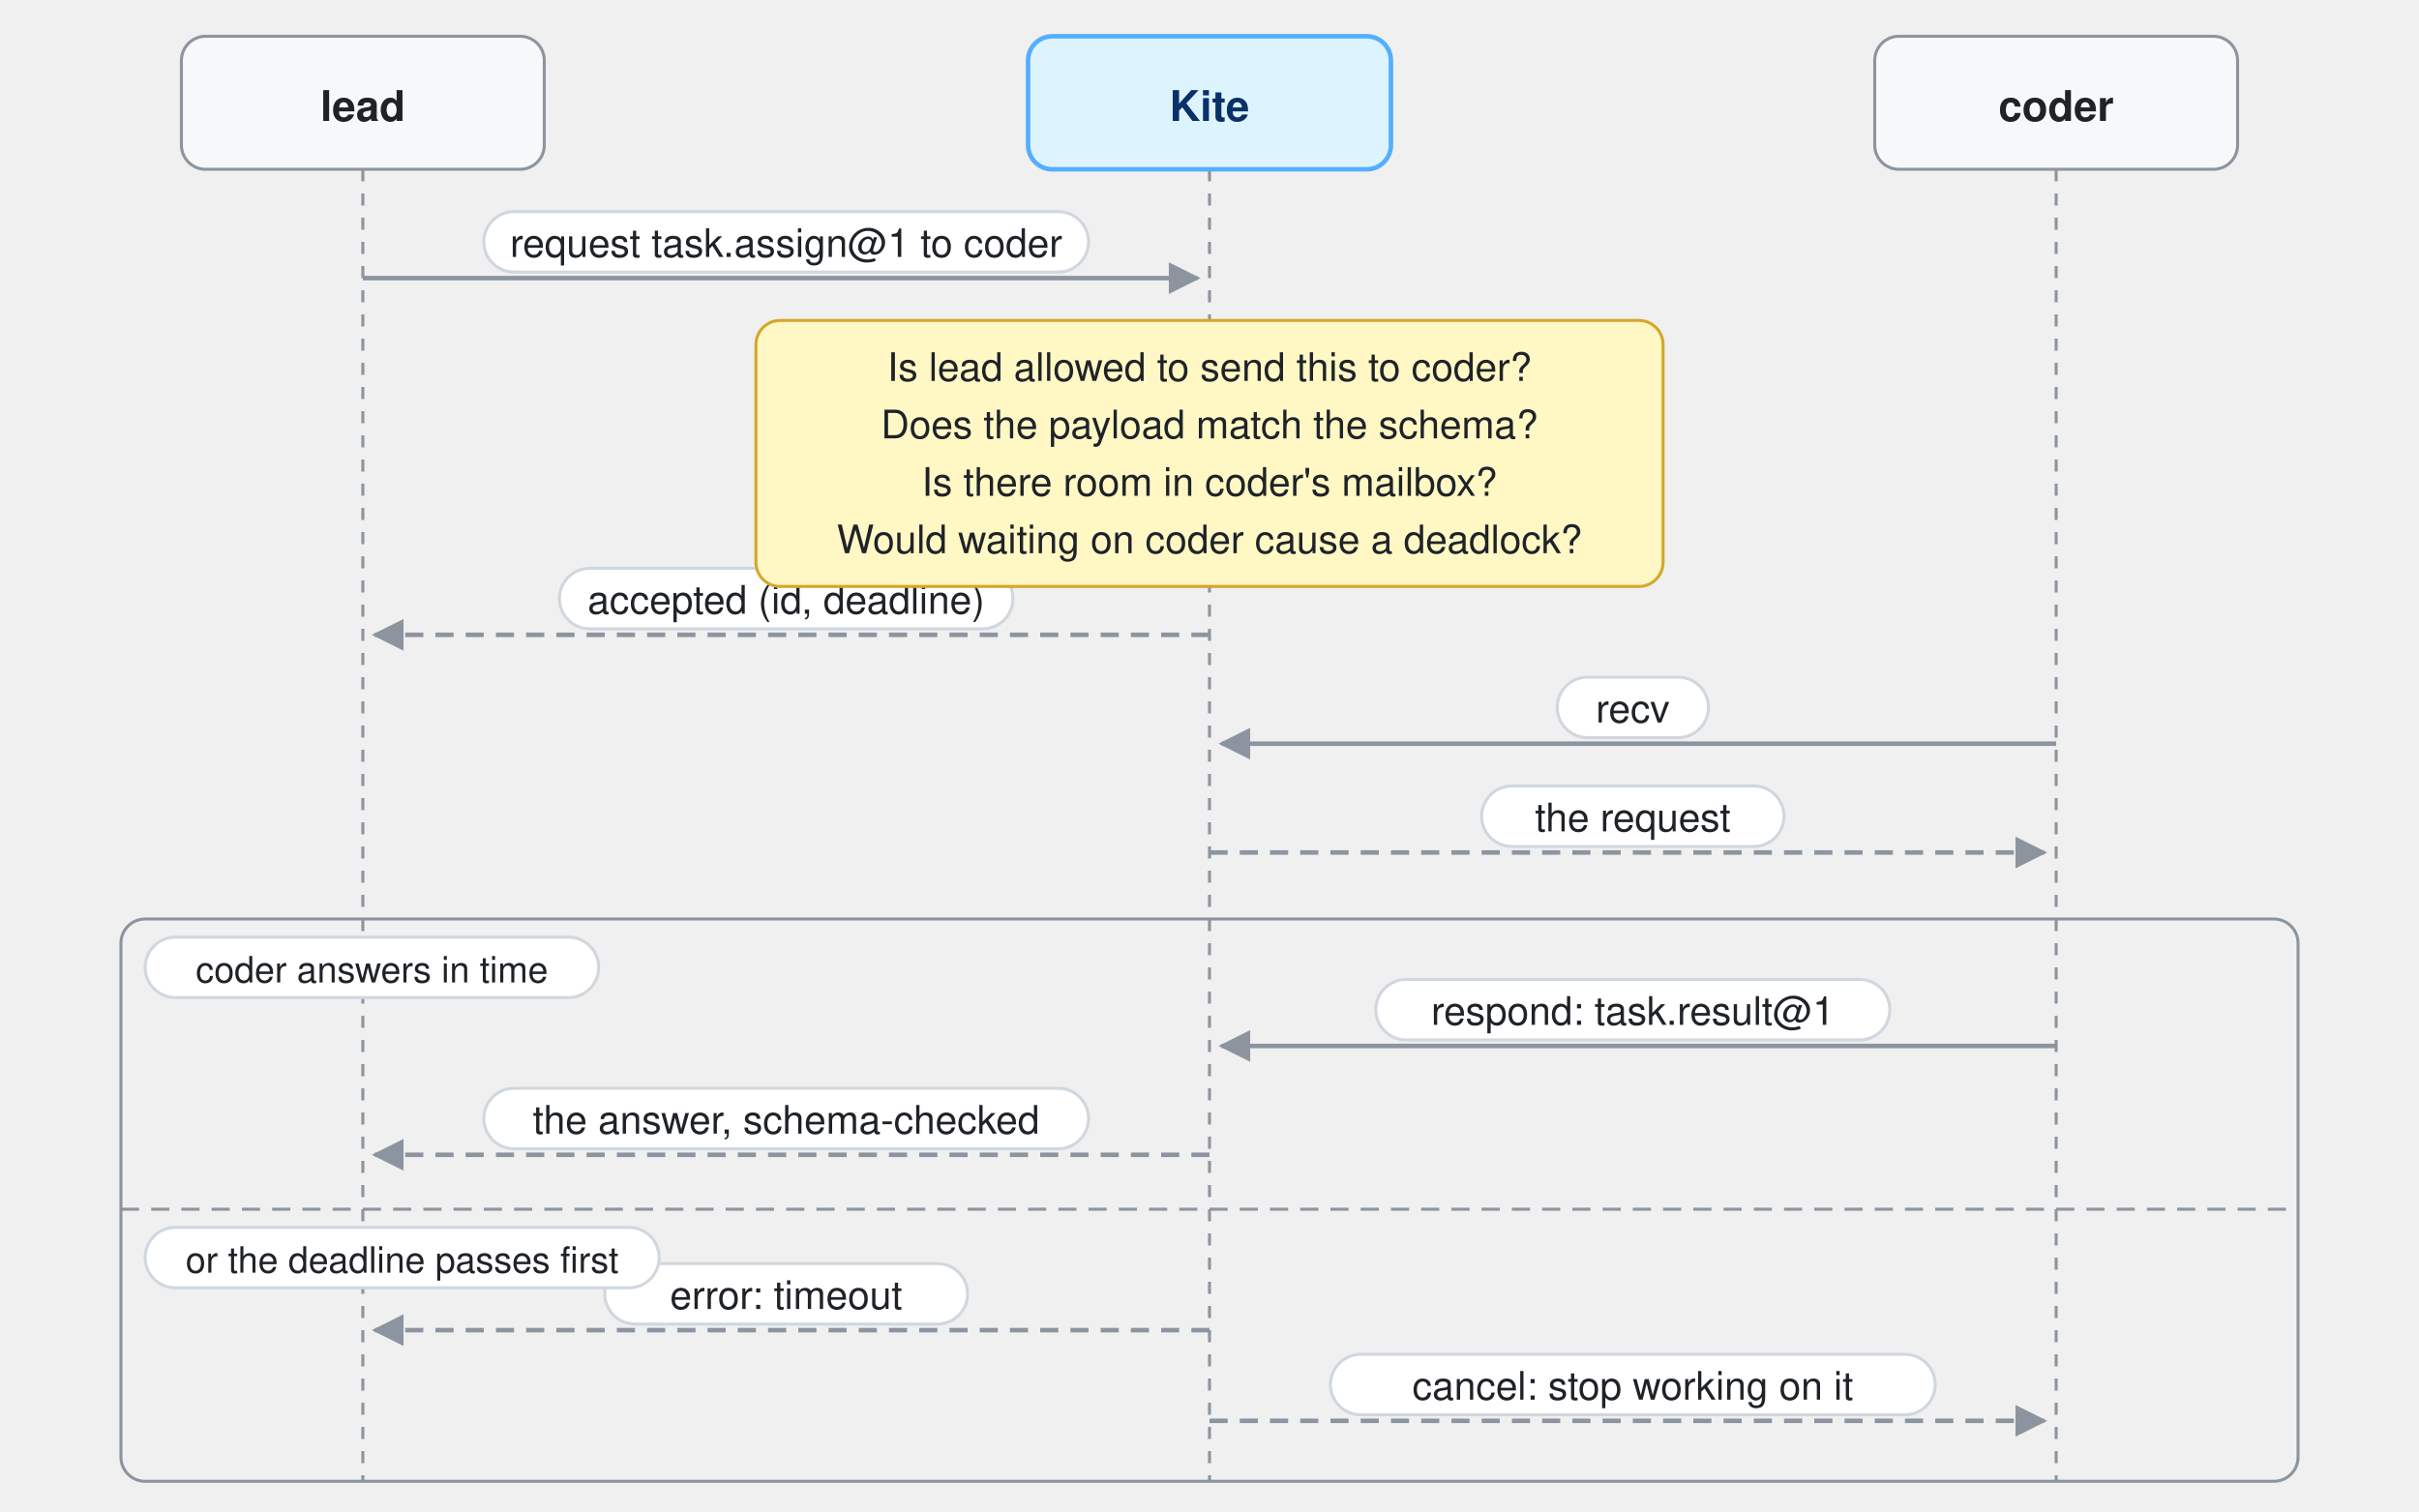
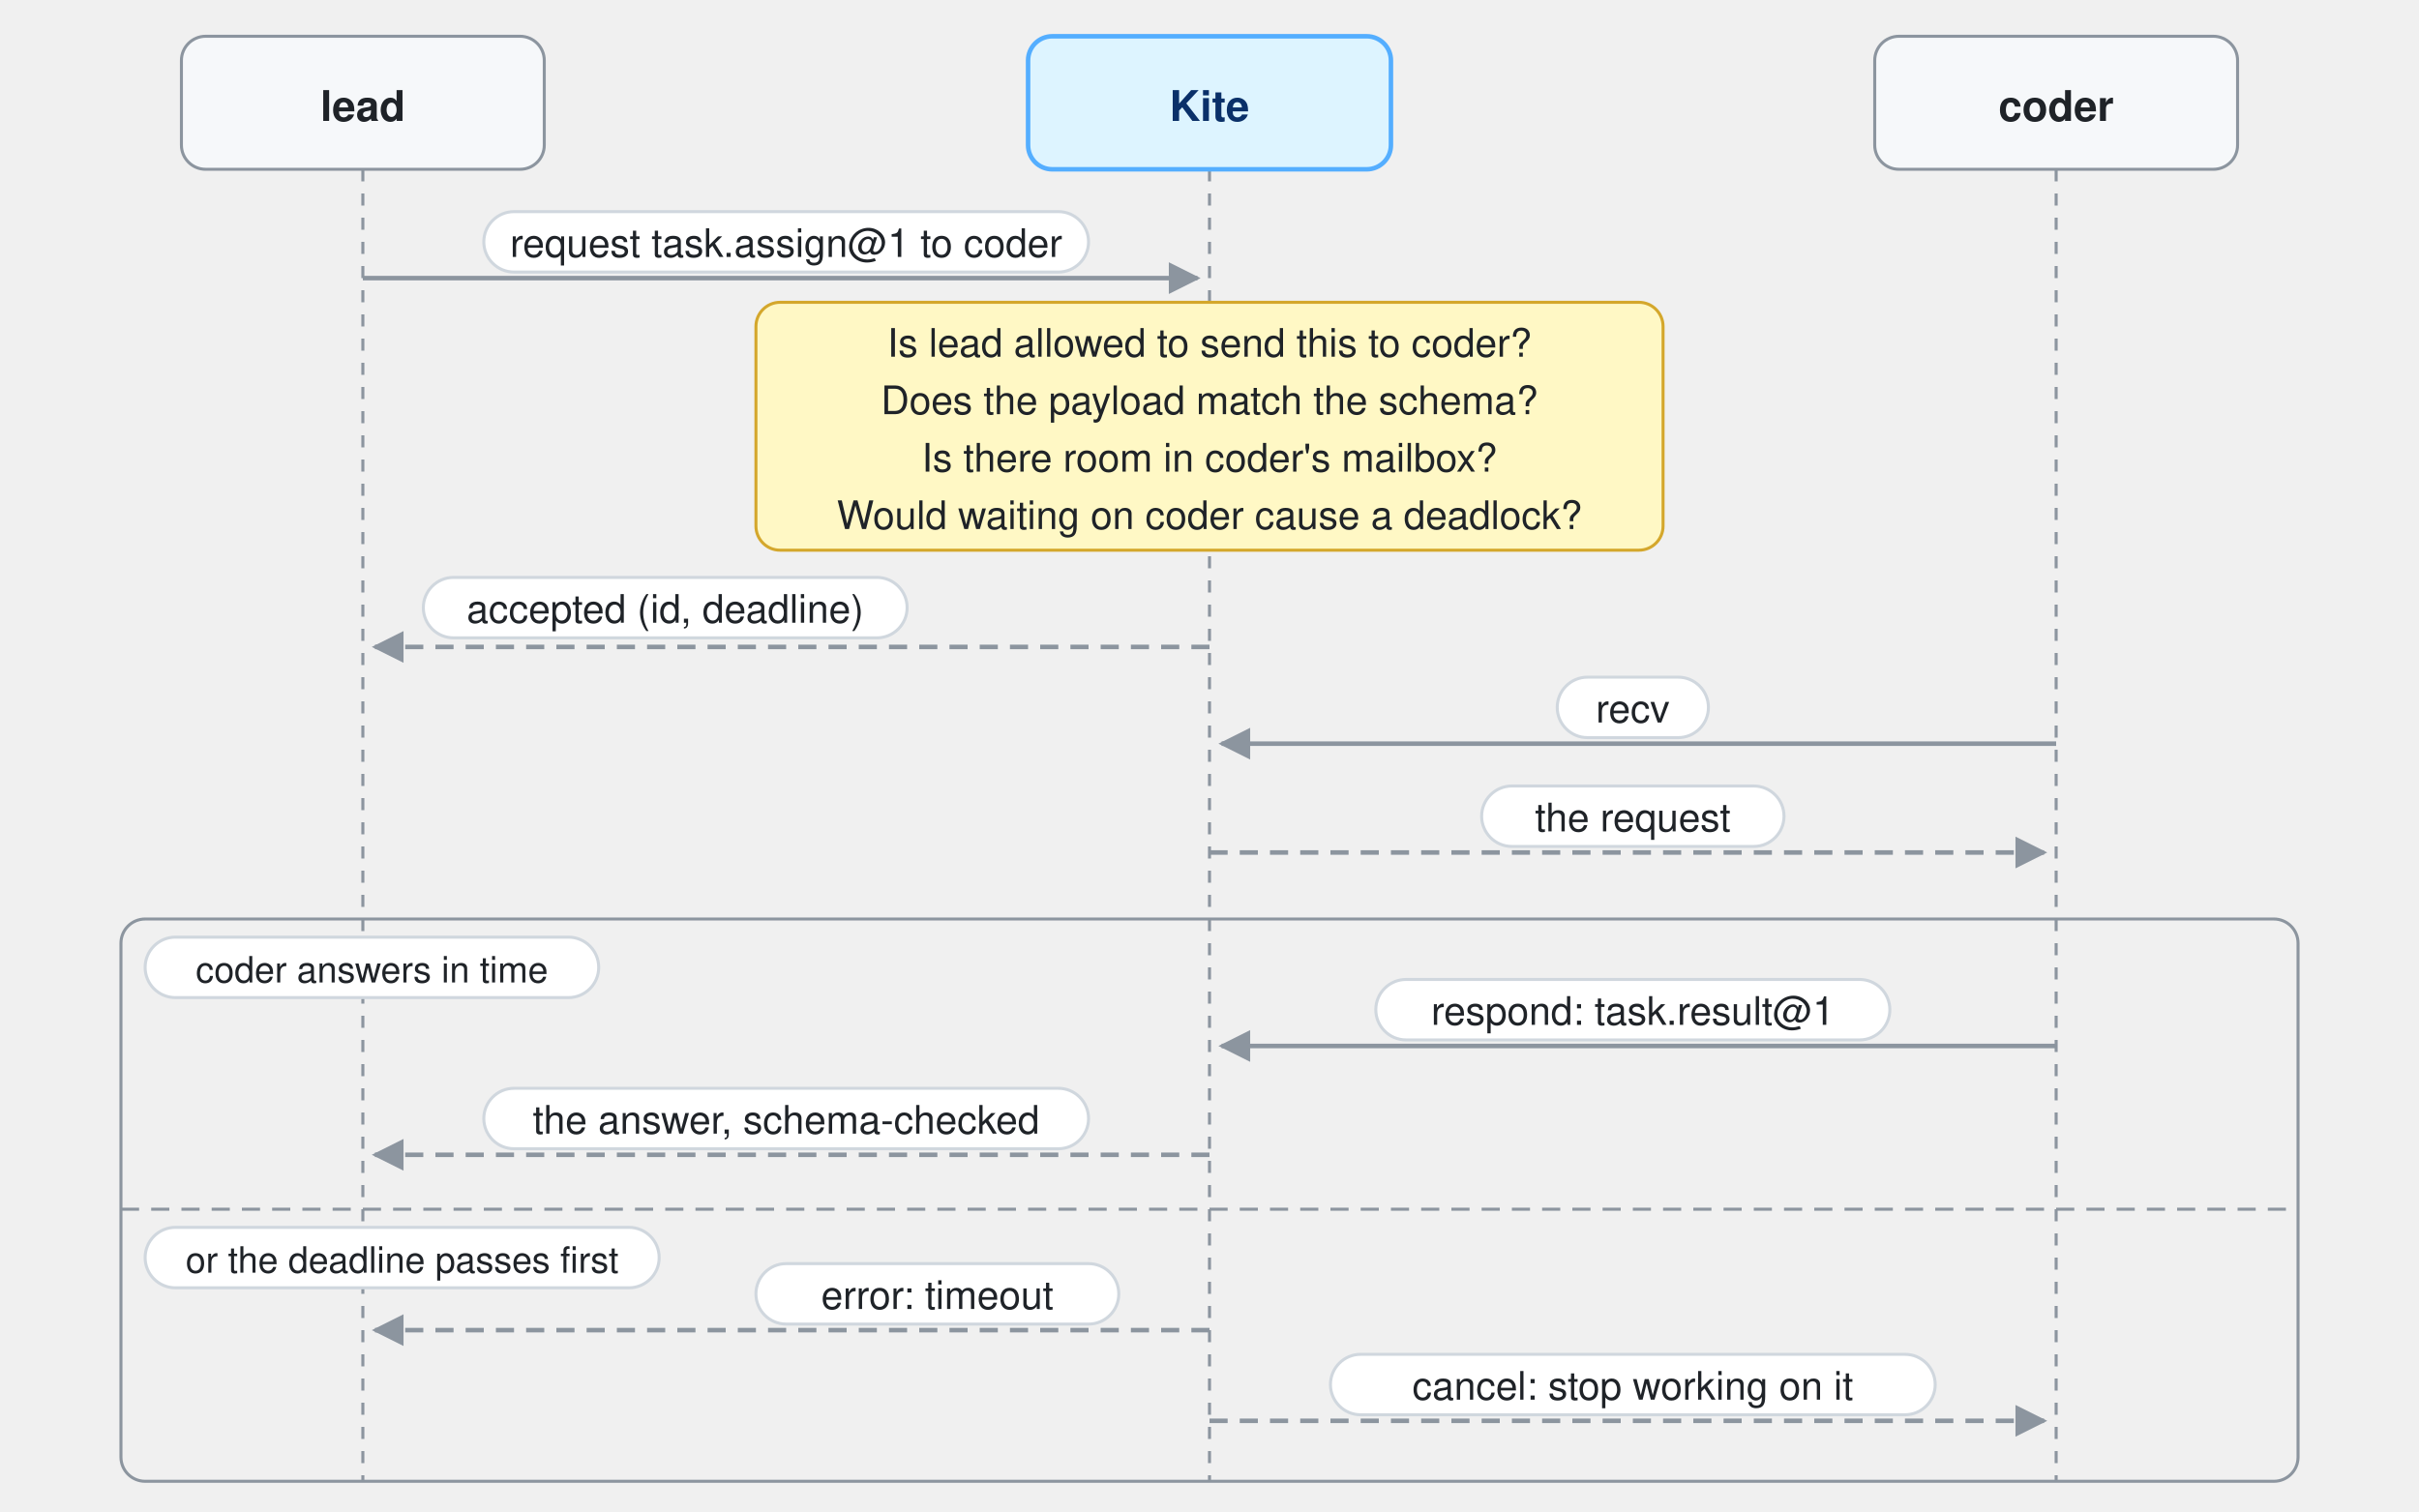
<svg xmlns="http://www.w3.org/2000/svg" viewBox="0 0 800 500" width="800" height="500" font-family="-apple-system, BlinkMacSystemFont, 'Segoe UI', Helvetica, Arial, sans-serif" font-size="14">
  <defs>
    <marker id="arrow" viewBox="0 0 10 10" refX="9" refY="5" markerWidth="7" markerHeight="7" orient="auto-start-reverse">
      <path d="M0,0 L10,5 L0,10 z" fill="#8c959f" />
    </marker>
  </defs>
  <g stroke="#8c959f" stroke-dasharray="4 4">
    <line x1="120" y1="56" x2="120" y2="490" />
    <line x1="400" y1="56" x2="400" y2="490" />
    <line x1="680" y1="56" x2="680" y2="490" />
  </g>
  <rect x="60" y="12" width="120" height="44" rx="8" fill="#f6f8fa" stroke="#8c959f" />
  <rect x="340" y="12" width="120" height="44" rx="8" fill="#ddf4ff" stroke="#54aeff" stroke-width="1.5" />
  <rect x="620" y="12" width="120" height="44" rx="8" fill="#f6f8fa" stroke="#8c959f" />
  <g text-anchor="middle" font-weight="600" fill="#1f2328">
    <text x="120" y="40">lead</text>
    <text x="400" y="40" fill="#0a3069">Kite</text>
    <text x="680" y="40">coder</text>
  </g>
  <g stroke="#8c959f" stroke-width="1.5" fill="none" marker-end="url(#arrow)">
    <line x1="120" y1="92" x2="396" y2="92" />
-     <line x1="400" y1="210" x2="124" y2="210" stroke-dasharray="6 4" />
+     <line x1="400" y1="214" x2="124" y2="214" stroke-dasharray="6 4" />
    <line x1="680" y1="246" x2="404" y2="246" />
    <line x1="400" y1="282" x2="676" y2="282" stroke-dasharray="6 4" />
    <line x1="680" y1="346" x2="404" y2="346" />
    <line x1="400" y1="382" x2="124" y2="382" stroke-dasharray="6 4" />
    <line x1="400" y1="440" x2="124" y2="440" stroke-dasharray="6 4" />
    <line x1="400" y1="470" x2="676" y2="470" stroke-dasharray="6 4" />
  </g>
  <g font-size="13" text-anchor="middle" fill="#1f2328">
    <rect x="160" y="70" width="200" height="20" rx="10" fill="#ffffff" stroke="#d0d7de" />
    <text x="260" y="85">request task.assign@1 to coder</text>
-     <rect x="185" y="188" width="150" height="20" rx="10" fill="#ffffff" stroke="#d0d7de" />
-     <text x="260" y="203">accepted (id, deadline)</text>
+     <rect x="140" y="191" width="160" height="20" rx="10" fill="#ffffff" stroke="#d0d7de" />
+     <text x="220" y="206">accepted (id, deadline)</text>
    <rect x="515" y="224" width="50" height="20" rx="10" fill="#ffffff" stroke="#d0d7de" />
    <text x="540" y="239">recv</text>
    <rect x="490" y="260" width="100" height="20" rx="10" fill="#ffffff" stroke="#d0d7de" />
    <text x="540" y="275">the request</text>
    <rect x="455" y="324" width="170" height="20" rx="10" fill="#ffffff" stroke="#d0d7de" />
    <text x="540" y="339">respond: task.result@1</text>
    <rect x="160" y="360" width="200" height="20" rx="10" fill="#ffffff" stroke="#d0d7de" />
    <text x="260" y="375">the answer, schema-checked</text>
-     <rect x="200" y="418" width="120" height="20" rx="10" fill="#ffffff" stroke="#d0d7de" />
-     <text x="260" y="433">error: timeout</text>
+     <rect x="250" y="418" width="120" height="20" rx="10" fill="#ffffff" stroke="#d0d7de" />
+     <text x="310" y="433">error: timeout</text>
    <rect x="440" y="448" width="200" height="20" rx="10" fill="#ffffff" stroke="#d0d7de" />
    <text x="540" y="463">cancel: stop working on it</text>
  </g>
-   <rect x="250" y="106" width="300" height="88" rx="8" fill="#fff8c5" stroke="#d4a72c" />
+   <rect x="250" y="100" width="300" height="82" rx="8" fill="#fff8c5" stroke="#d4a72c" />
  <g font-size="13" text-anchor="middle" fill="#1f2328">
-     <text x="400" y="126">Is lead allowed to send this to coder?</text>
-     <text x="400" y="145">Does the payload match the schema?</text>
-     <text x="400" y="164">Is there room in coder's mailbox?</text>
-     <text x="400" y="183">Would waiting on coder cause a deadlock?</text>
+     <text x="400" y="118">Is lead allowed to send this to coder?</text>
+     <text x="400" y="137">Does the payload match the schema?</text>
+     <text x="400" y="156">Is there room in coder's mailbox?</text>
+     <text x="400" y="175">Would waiting on coder cause a deadlock?</text>
  </g>
  <rect x="40" y="304" width="720" height="186" rx="8" fill="none" stroke="#8c959f" />
  <line x1="40" y1="400" x2="760" y2="400" stroke="#8c959f" stroke-dasharray="6 4" />
  <g font-size="12" fill="#1f2328">
    <rect x="48" y="310" width="150" height="20" rx="10" fill="#ffffff" stroke="#d0d7de" />
    <text x="123" y="325" text-anchor="middle">coder answers in time</text>
    <rect x="48" y="406" width="170" height="20" rx="10" fill="#ffffff" stroke="#d0d7de" />
    <text x="133" y="421" text-anchor="middle">or the deadline passes first</text>
  </g>
</svg>
